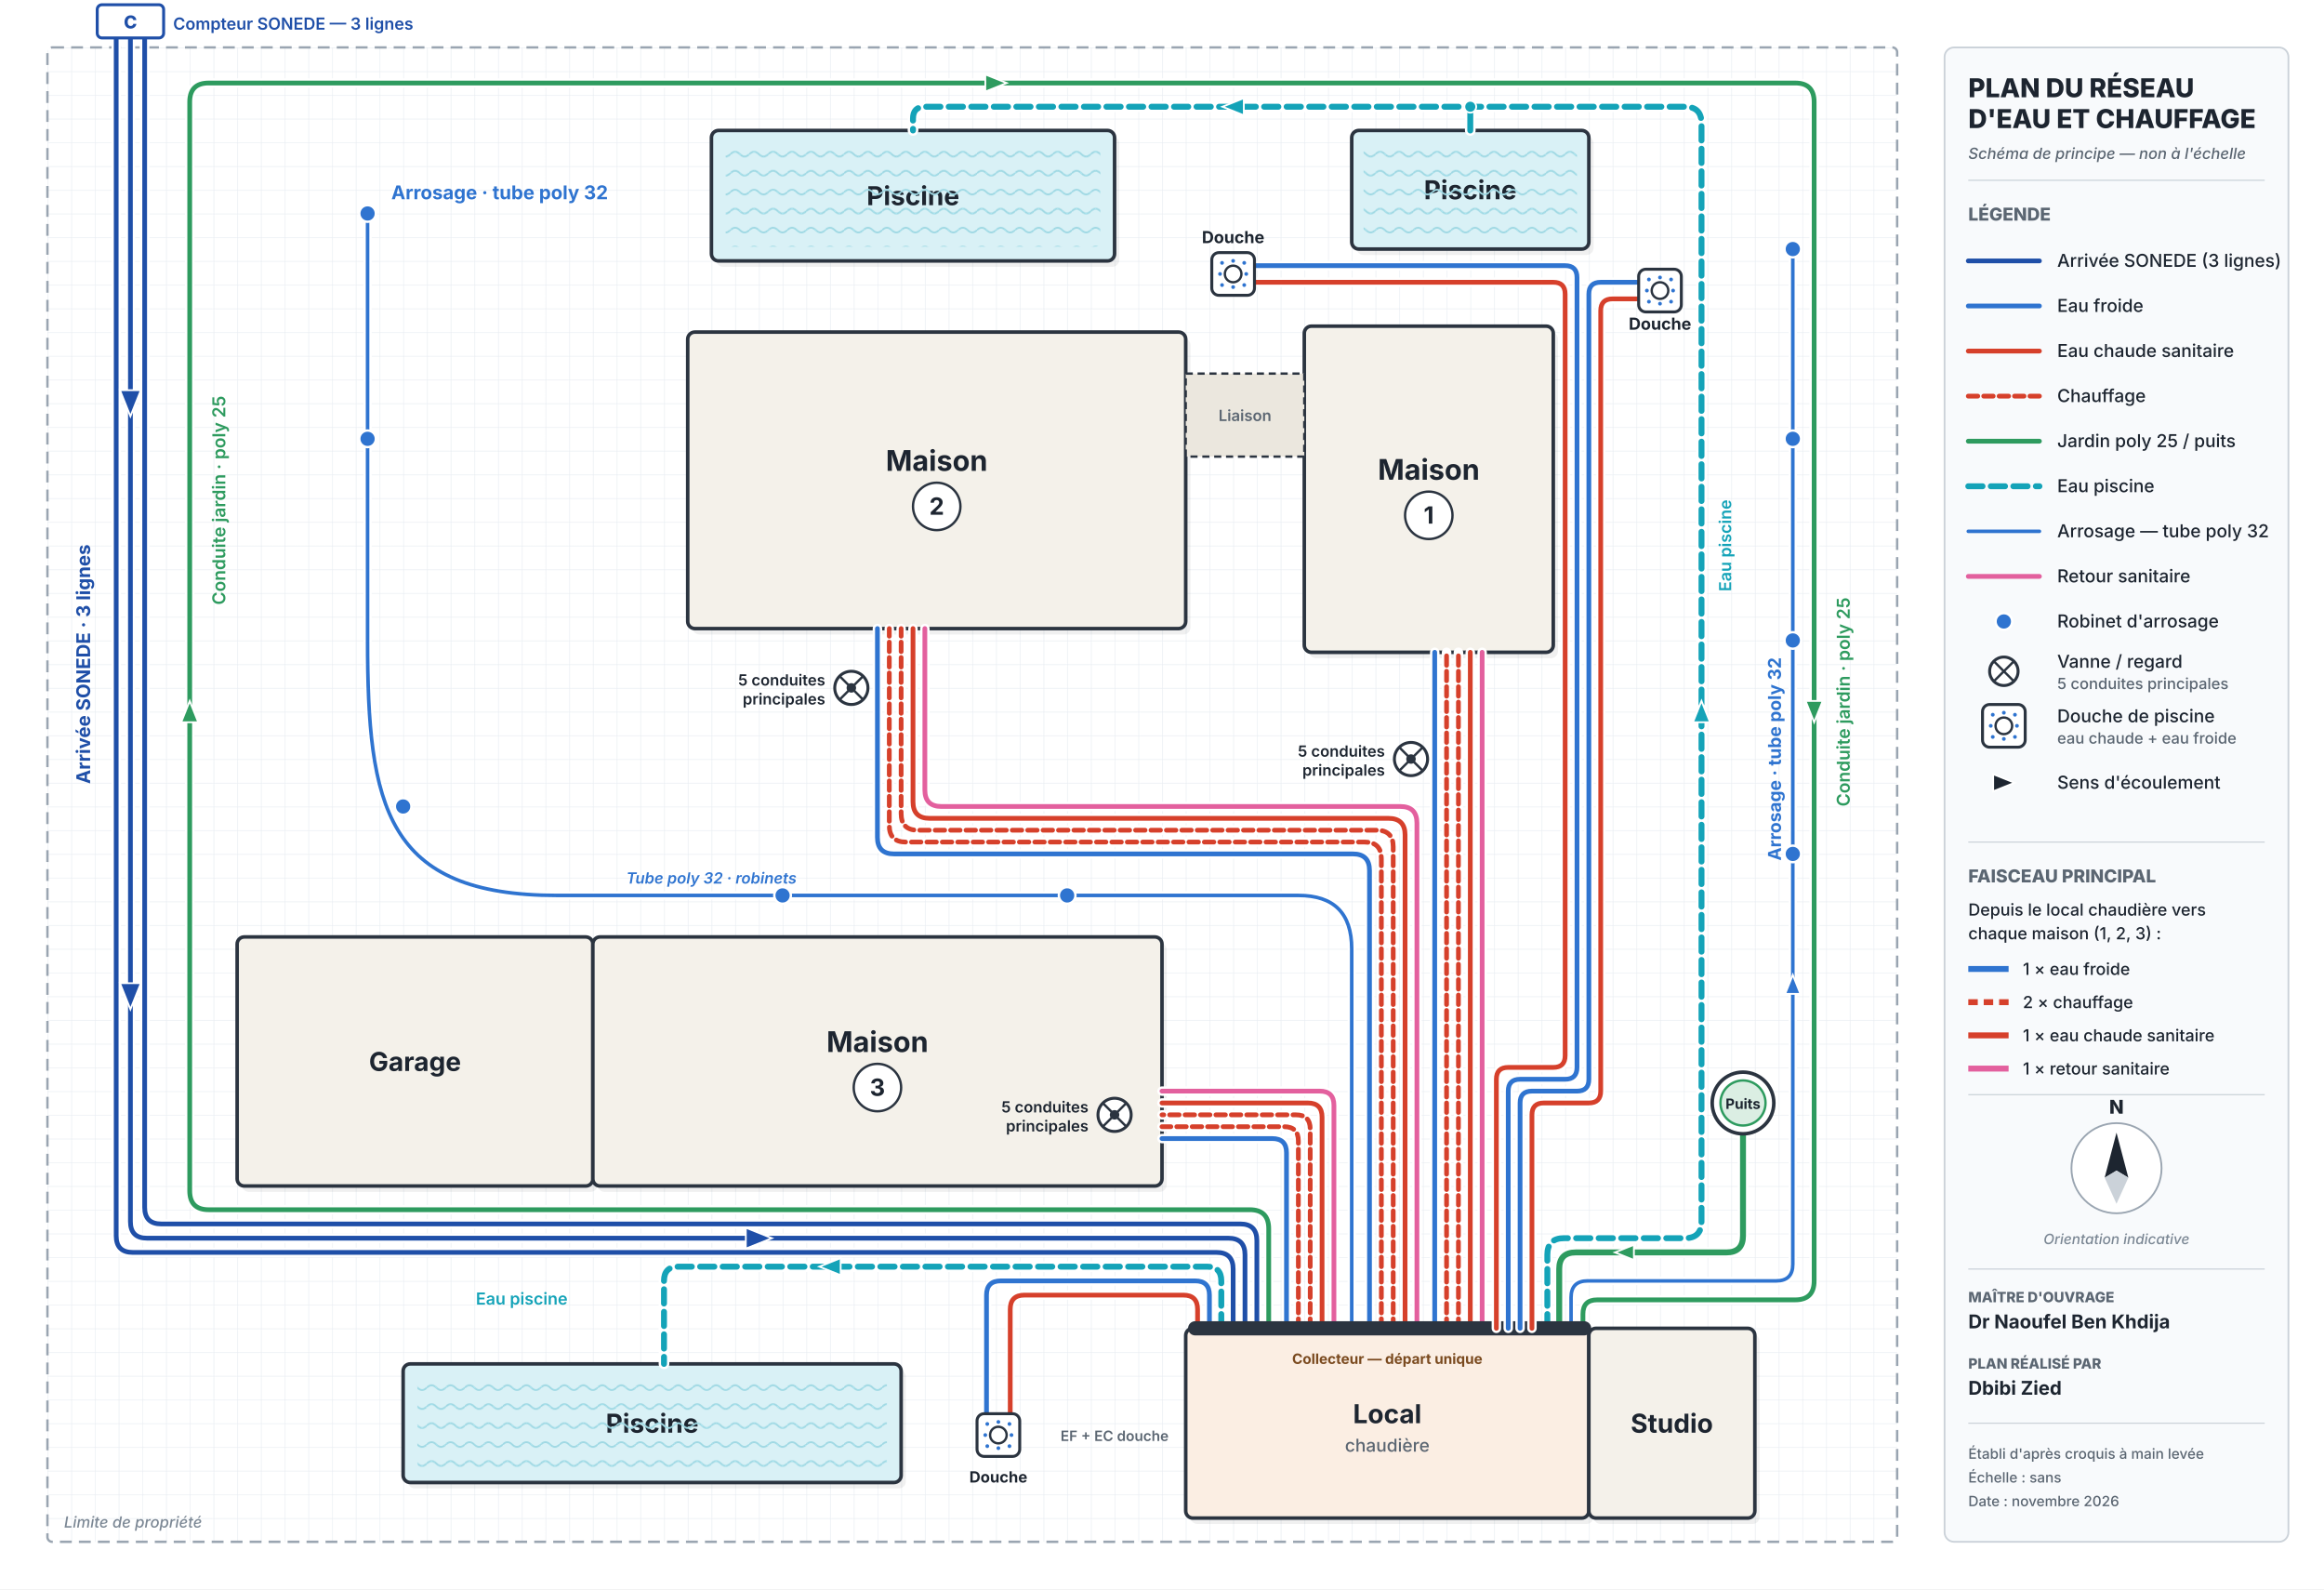
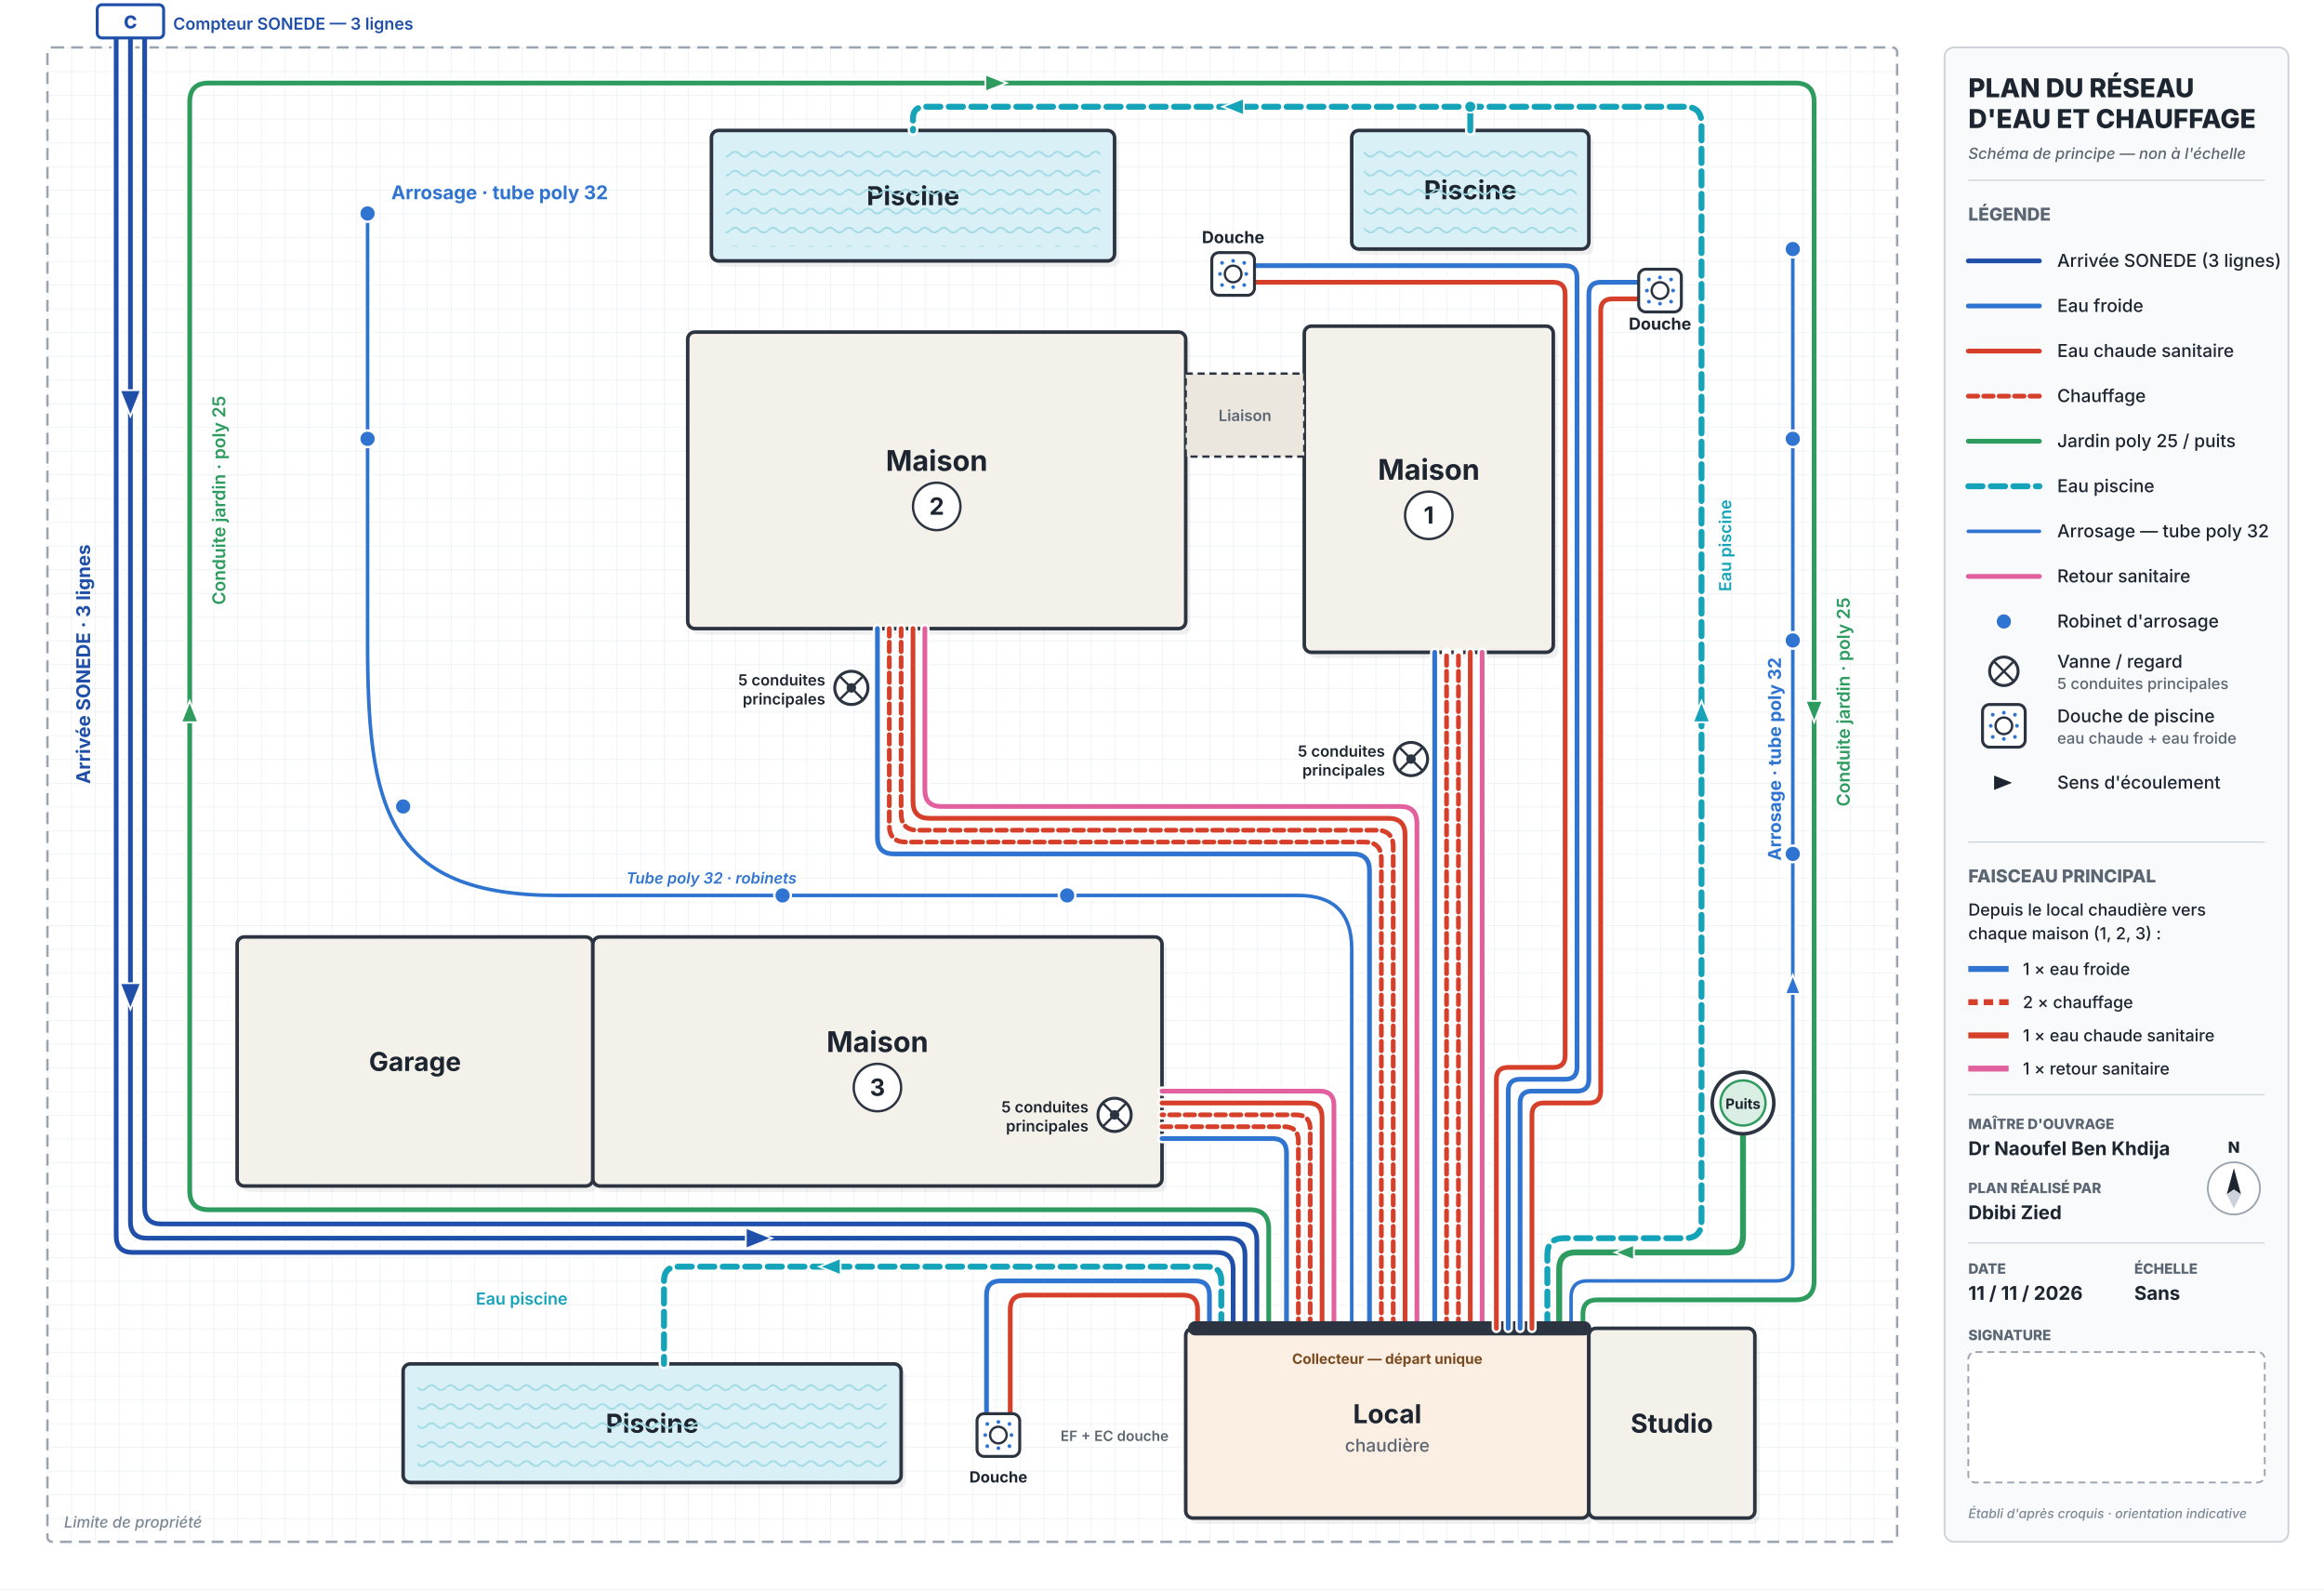
<svg xmlns="http://www.w3.org/2000/svg" viewBox="0 0 1960 1340" width="1960" height="1340" font-family="Inter, Segoe UI, Helvetica, Arial, sans-serif">
  <rect width="1960" height="1340" fill="#ffffff" />
  <defs>
    <pattern id="grid" width="20" height="20" patternUnits="userSpaceOnUse">
      <path d="M20 0H0V20" fill="none" stroke="#e9edf2" stroke-width="1" />
    </pattern>
    <pattern id="water" width="16" height="16" patternUnits="userSpaceOnUse">
      <path d="M0 10 Q4 6 8 10 T16 10" fill="none" stroke="#9fd8e3" stroke-width="1.5" />
    </pattern>
  </defs>
  <g transform="translate(40,40)">
    <rect x="0" y="0" width="1560" height="1260" fill="url(#grid)" stroke="#9aa5b1" stroke-width="2" stroke-dasharray="10 6" rx="4" />
    <text x="14" y="1248" font-size="13" font-weight="500" fill="#7b8794" text-anchor="start" font-style="italic">Limite de propriété</text>
    <rect x="564" y="75" width="340" height="110" rx="6" fill="#000" opacity=".06" />
    <rect x="560" y="70" width="340" height="110" rx="6" fill="#d9f1f6" stroke="#2b3440" stroke-width="3" />
    <text x="730.0" y="133.0" font-size="22" font-weight="700" fill="#1d2530" text-anchor="middle">Piscine</text>
    <rect x="572" y="82" width="316" height="86" rx="4" fill="url(#water)" />
    <rect x="544" y="245" width="420" height="250" rx="6" fill="#000" opacity=".06" />
    <rect x="540" y="240" width="420" height="250" rx="6" fill="#f4f1ea" stroke="#2b3440" stroke-width="3" />
    <circle cx="750.0" cy="387.0" r="20" fill="#fff" stroke="#2b3440" stroke-width="2" />
    <text x="750.0" y="394.0" font-size="20" font-weight="700" fill="#1d2530" text-anchor="middle">2</text>
    <text x="750.0" y="357.0" font-size="24" font-weight="700" fill="#1d2530" text-anchor="middle">Maison</text>
    <rect x="1064" y="240" width="210" height="275" rx="6" fill="#000" opacity=".06" />
    <rect x="1060" y="235" width="210" height="275" rx="6" fill="#f4f1ea" stroke="#2b3440" stroke-width="3" />
    <circle cx="1165.0" cy="394.5" r="20" fill="#fff" stroke="#2b3440" stroke-width="2" />
    <text x="1165.0" y="401.5" font-size="20" font-weight="700" fill="#1d2530" text-anchor="middle">1</text>
    <text x="1165.0" y="364.5" font-size="24" font-weight="700" fill="#1d2530" text-anchor="middle">Maison</text>
    <rect x="960" y="275" width="100" height="70" fill="#ebe7de" stroke="#2b3440" stroke-width="2" stroke-dasharray="6 4" />
    <text x="1010" y="315" font-size="13" font-weight="600" fill="#5b6672" text-anchor="middle">Liaison</text>
    <rect x="164" y="755" width="300" height="210" rx="6" fill="#000" opacity=".06" />
    <rect x="160" y="750" width="300" height="210" rx="6" fill="#f4f1ea" stroke="#2b3440" stroke-width="3" />
    <text x="310.0" y="863.0" font-size="22" font-weight="700" fill="#1d2530" text-anchor="middle">Garage</text>
    <rect x="464" y="755" width="480" height="210" rx="6" fill="#000" opacity=".06" />
    <rect x="460" y="750" width="480" height="210" rx="6" fill="#f4f1ea" stroke="#2b3440" stroke-width="3" />
    <circle cx="700.0" cy="877.0" r="20" fill="#fff" stroke="#2b3440" stroke-width="2" />
    <text x="700.0" y="884.0" font-size="20" font-weight="700" fill="#1d2530" text-anchor="middle">3</text>
    <text x="700.0" y="847.0" font-size="24" font-weight="700" fill="#1d2530" text-anchor="middle">Maison</text>
    <rect x="304" y="1115" width="420" height="100" rx="6" fill="#000" opacity=".06" />
    <rect x="300" y="1110" width="420" height="100" rx="6" fill="#d9f1f6" stroke="#2b3440" stroke-width="3" />
    <text x="510.0" y="1168.0" font-size="22" font-weight="700" fill="#1d2530" text-anchor="middle">Piscine</text>
    <rect x="312" y="1122" width="396" height="76" rx="4" fill="url(#water)" />
    <rect x="964" y="1085" width="340" height="160" rx="6" fill="#000" opacity=".06" />
    <rect x="960" y="1080" width="340" height="160" rx="6" fill="#fbeee3" stroke="#2b3440" stroke-width="3" />
    <text x="1130.0" y="1160.0" font-size="22" font-weight="700" fill="#1d2530" text-anchor="middle">Local</text>
    <text x="1130.0" y="1184.0" font-size="15" font-weight="500" fill="#5b6672" text-anchor="middle">chaudière</text>
    <rect x="1304" y="1085" width="140" height="160" rx="6" fill="#000" opacity=".06" />
    <rect x="1300" y="1080" width="140" height="160" rx="6" fill="#f4f1ea" stroke="#2b3440" stroke-width="3" />
    <text x="1370.0" y="1168.0" font-size="22" font-weight="700" fill="#1d2530" text-anchor="middle">Studio</text>
    <path d="M970,1080 L970.0,1064.0 Q970,1052 958.0,1052.0 L824.0,1052.0 Q812,1052 812.0,1064.0 L812,1152" fill="none" stroke="#fff" stroke-width="8" stroke-linejoin="round" stroke-linecap="round" />
    <path d="M970,1080 L970.0,1064.0 Q970,1052 958.0,1052.0 L824.0,1052.0 Q812,1052 812.0,1064.0 L812,1152" fill="none" stroke="#d6402b" stroke-width="4" stroke-linejoin="round" stroke-linecap="round" />
    <path d="M980,1080 L980.0,1052.0 Q980,1040 968.0,1040.0 L804.0,1040.0 Q792,1040 792.0,1052.0 L792,1152" fill="none" stroke="#fff" stroke-width="8" stroke-linejoin="round" stroke-linecap="round" />
    <path d="M980,1080 L980.0,1052.0 Q980,1040 968.0,1040.0 L804.0,1040.0 Q792,1040 792.0,1052.0 L792,1152" fill="none" stroke="#2f74d0" stroke-width="4" stroke-linejoin="round" stroke-linecap="round" />
    <rect x="784" y="1152" width="36" height="36" rx="6" fill="#fff" stroke="#2b3440" stroke-width="2.5" />
    <circle cx="802" cy="1170" r="7" fill="none" stroke="#2b3440" stroke-width="2" />
    <circle cx="792.65" cy="1160.65" r="1.6" fill="#2f74d0" />
    <circle cx="802.0" cy="1158.95" r="1.6" fill="#2f74d0" />
    <circle cx="811.35" cy="1160.65" r="1.6" fill="#2f74d0" />
    <circle cx="790.95" cy="1170.0" r="1.6" fill="#2f74d0" />
    <circle cx="813.05" cy="1170.0" r="1.6" fill="#2f74d0" />
    <circle cx="792.65" cy="1179.35" r="1.6" fill="#2f74d0" />
    <circle cx="802.0" cy="1181.05" r="1.6" fill="#2f74d0" />
    <circle cx="811.35" cy="1179.35" r="1.6" fill="#2f74d0" />
    <text x="802" y="1210" font-size="13" font-weight="700" fill="#1d2530" text-anchor="middle">Douche</text>
    <text x="900" y="1175" font-size="12" font-weight="600" fill="#5b6672" text-anchor="middle">EF + EC douche</text>
    <path d="M990,1080 L990.0,1040.0 Q990,1028 978.0,1028.0 L532.0,1028.0 Q520,1028 520.0,1040.0 L520,1110" fill="none" stroke="#fff" stroke-width="9" stroke-linejoin="round" stroke-linecap="round" />
    <path d="M990,1080 L990.0,1040.0 Q990,1028 978.0,1028.0 L532.0,1028.0 Q520,1028 520.0,1040.0 L520,1110" fill="none" stroke="#14a3b8" stroke-width="5" stroke-linejoin="round" stroke-linecap="round" stroke-dasharray="12 7" />
    <polygon points="651.0,1028.0 669.0,1020.8 669.0,1035.2" fill="#14a3b8" stroke="#fff" stroke-width="1.5" />
    <text x="400" y="1060" font-size="14" font-weight="600" fill="#14a3b8" text-anchor="middle">Eau piscine</text>
    <path d="M58,-8 L58.0,1002.0 Q58,1016 72.0,1016.0 L986.0,1016.0 Q1000,1016 1000.0,1030.0 L1000,1080" fill="none" stroke="#fff" stroke-width="8" stroke-linejoin="round" stroke-linecap="round" />
    <path d="M58,-8 L58.0,1002.0 Q58,1016 72.0,1016.0 L986.0,1016.0 Q1000,1016 1000.0,1030.0 L1000,1080" fill="none" stroke="#1f4fa8" stroke-width="4" stroke-linejoin="round" stroke-linecap="round" />
    <path d="M70,-8 L70.0,990.0 Q70,1004 84.0,1004.0 L996.0,1004.0 Q1010,1004 1010.0,1018.0 L1010,1080" fill="none" stroke="#fff" stroke-width="8" stroke-linejoin="round" stroke-linecap="round" />
    <path d="M70,-8 L70.0,990.0 Q70,1004 84.0,1004.0 L996.0,1004.0 Q1010,1004 1010.0,1018.0 L1010,1080" fill="none" stroke="#1f4fa8" stroke-width="4" stroke-linejoin="round" stroke-linecap="round" />
    <path d="M82,-8 L82.0,978.0 Q82,992 96.0,992.0 L1006.0,992.0 Q1020,992 1020.0,1006.0 L1020,1080" fill="none" stroke="#fff" stroke-width="8" stroke-linejoin="round" stroke-linecap="round" />
    <path d="M82,-8 L82.0,978.0 Q82,992 96.0,992.0 L1006.0,992.0 Q1020,992 1020.0,1006.0 L1020,1080" fill="none" stroke="#1f4fa8" stroke-width="4" stroke-linejoin="round" stroke-linecap="round" />
    <polygon points="70.0,311.0 61.2,289.0 78.8,289.0" fill="#1f4fa8" stroke="#fff" stroke-width="1.5" />
    <polygon points="70.0,811.0 61.2,789.0 78.8,789.0" fill="#1f4fa8" stroke="#fff" stroke-width="1.5" />
    <polygon points="611.0,1004.0 589.0,995.2 589.0,1012.8" fill="#1f4fa8" stroke="#fff" stroke-width="1.5" />
    <text x="36" y="520" font-size="16" font-weight="700" fill="#1f4fa8" text-anchor="middle" transform="rotate(-90 36 520)">Arrivée SONEDE · 3 lignes</text>
    <rect x="42" y="-36" width="56" height="28" rx="4" fill="#fff" stroke="#1f4fa8" stroke-width="2.5" />
    <text x="70" y="-16" font-size="15" font-weight="800" fill="#1f4fa8" text-anchor="middle">C</text>
    <text x="106" y="-15" font-size="14" font-weight="600" fill="#1f4fa8" text-anchor="start">Compteur SONEDE — 3 lignes</text>
    <path d="M1030,1080 L1030.0,996.0 Q1030,980 1014.0,980.0 L136.0,980.0 Q120,980 120.0,964.0 L120.0,46.0 Q120,30 136.0,30.0 L1474.0,30.0 Q1490,30 1490.0,46.0 L1490.0,1040.0 Q1490,1056 1474.0,1056.0 L1307.0,1056.0 Q1295,1056 1295.0,1068.0 L1295,1080" fill="none" stroke="#fff" stroke-width="8" stroke-linejoin="round" stroke-linecap="round" />
    <path d="M1030,1080 L1030.0,996.0 Q1030,980 1014.0,980.0 L136.0,980.0 Q120,980 120.0,964.0 L120.0,46.0 Q120,30 136.0,30.0 L1474.0,30.0 Q1490,30 1490.0,46.0 L1490.0,1040.0 Q1490,1056 1474.0,1056.0 L1307.0,1056.0 Q1295,1056 1295.0,1068.0 L1295,1080" fill="none" stroke="#2e9b5f" stroke-width="4" stroke-linejoin="round" stroke-linecap="round" />
    <polygon points="120.0,551.0 112.8,569.0 127.2,569.0" fill="#2e9b5f" stroke="#fff" stroke-width="1.5" />
    <polygon points="809.0,30.0 791.0,22.8 791.0,37.2" fill="#2e9b5f" stroke="#fff" stroke-width="1.5" />
    <polygon points="1490.0,569.0 1482.8,551.0 1497.2,551.0" fill="#2e9b5f" stroke="#fff" stroke-width="1.5" />
    <text x="150" y="470" font-size="15" font-weight="600" fill="#2e9b5f" text-anchor="start" transform="rotate(-90 150 470)">Conduite jardin · poly 25</text>
    <text x="1520" y="640" font-size="15" font-weight="600" fill="#2e9b5f" text-anchor="start" transform="rotate(-90 1520 640)">Conduite jardin · poly 25</text>
    <path d="M1045,1080 L1045.0,932.0 Q1045,920 1033.0,920.0 L940,920" fill="none" stroke="#fff" stroke-width="8" stroke-linejoin="round" stroke-linecap="round" />
    <path d="M1045,1080 L1045.0,932.0 Q1045,920 1033.0,920.0 L940,920" fill="none" stroke="#2f74d0" stroke-width="4" stroke-linejoin="round" stroke-linecap="round" />
    <path d="M1055,1080 L1055.0,922.0 Q1055,910 1043.0,910.0 L940,910" fill="none" stroke="#fff" stroke-width="8" stroke-linejoin="round" stroke-linecap="round" />
    <path d="M1055,1080 L1055.0,922.0 Q1055,910 1043.0,910.0 L940,910" fill="none" stroke="#d6402b" stroke-width="4" stroke-linejoin="round" stroke-linecap="round" stroke-dasharray="8 5" />
    <path d="M1065,1080 L1065.0,912.0 Q1065,900 1053.0,900.0 L940,900" fill="none" stroke="#fff" stroke-width="8" stroke-linejoin="round" stroke-linecap="round" />
    <path d="M1065,1080 L1065.0,912.0 Q1065,900 1053.0,900.0 L940,900" fill="none" stroke="#d6402b" stroke-width="4" stroke-linejoin="round" stroke-linecap="round" stroke-dasharray="8 5" />
    <path d="M1075,1080 L1075.0,902.0 Q1075,890 1063.0,890.0 L940,890" fill="none" stroke="#fff" stroke-width="8" stroke-linejoin="round" stroke-linecap="round" />
    <path d="M1075,1080 L1075.0,902.0 Q1075,890 1063.0,890.0 L940,890" fill="none" stroke="#d6402b" stroke-width="4" stroke-linejoin="round" stroke-linecap="round" />
    <path d="M1085,1080 L1085.0,892.0 Q1085,880 1073.0,880.0 L940,880" fill="none" stroke="#fff" stroke-width="8" stroke-linejoin="round" stroke-linecap="round" />
    <path d="M1085,1080 L1085.0,892.0 Q1085,880 1073.0,880.0 L940,880" fill="none" stroke="#e3609e" stroke-width="4" stroke-linejoin="round" stroke-linecap="round" />
    <path d="M1100,1080 L1100,760 Q1100,715 1055,715 L430,715 C285,715 270,640 270,500 L270,140" fill="none" stroke="#fff" stroke-width="7" stroke-linejoin="round" stroke-linecap="round" />
    <path d="M1100,1080 L1100,760 Q1100,715 1055,715 L430,715 C285,715 270,640 270,500 L270,140" fill="none" stroke="#2f74d0" stroke-width="3" stroke-linejoin="round" stroke-linecap="round" />
    <circle cx="270" cy="140" r="7" fill="#2f74d0" stroke="#fff" stroke-width="2" />
    <circle cx="270" cy="330" r="7" fill="#2f74d0" stroke="#fff" stroke-width="2" />
    <circle cx="300" cy="640" r="7" fill="#2f74d0" stroke="#fff" stroke-width="2" />
    <circle cx="620" cy="715" r="7" fill="#2f74d0" stroke="#fff" stroke-width="2" />
    <circle cx="860" cy="715" r="7" fill="#2f74d0" stroke="#fff" stroke-width="2" />
    <text x="290" y="128" font-size="16" font-weight="700" fill="#2f74d0" text-anchor="start">Arrosage · tube poly 32</text>
    <text x="560" y="705" font-size="13" font-weight="600" fill="#2f74d0" text-anchor="middle" font-style="italic">Tube poly 32 · robinets</text>
    <path d="M1115,1080 L1115.0,694.0 Q1115,680 1101.0,680.0 L714.0,680.0 Q700,680 700.0,666.0 L700,490" fill="none" stroke="#fff" stroke-width="8" stroke-linejoin="round" stroke-linecap="round" />
    <path d="M1115,1080 L1115.0,694.0 Q1115,680 1101.0,680.0 L714.0,680.0 Q700,680 700.0,666.0 L700,490" fill="none" stroke="#2f74d0" stroke-width="4" stroke-linejoin="round" stroke-linecap="round" />
    <path d="M1125,1080 L1125.0,684.0 Q1125,670 1111.0,670.0 L724.0,670.0 Q710,670 710.0,656.0 L710,490" fill="none" stroke="#fff" stroke-width="8" stroke-linejoin="round" stroke-linecap="round" />
    <path d="M1125,1080 L1125.0,684.0 Q1125,670 1111.0,670.0 L724.0,670.0 Q710,670 710.0,656.0 L710,490" fill="none" stroke="#d6402b" stroke-width="4" stroke-linejoin="round" stroke-linecap="round" stroke-dasharray="8 5" />
    <path d="M1135,1080 L1135.0,674.0 Q1135,660 1121.0,660.0 L734.0,660.0 Q720,660 720.0,646.0 L720,490" fill="none" stroke="#fff" stroke-width="8" stroke-linejoin="round" stroke-linecap="round" />
    <path d="M1135,1080 L1135.0,674.0 Q1135,660 1121.0,660.0 L734.0,660.0 Q720,660 720.0,646.0 L720,490" fill="none" stroke="#d6402b" stroke-width="4" stroke-linejoin="round" stroke-linecap="round" stroke-dasharray="8 5" />
    <path d="M1145,1080 L1145.0,664.0 Q1145,650 1131.0,650.0 L744.0,650.0 Q730,650 730.0,636.0 L730,490" fill="none" stroke="#fff" stroke-width="8" stroke-linejoin="round" stroke-linecap="round" />
    <path d="M1145,1080 L1145.0,664.0 Q1145,650 1131.0,650.0 L744.0,650.0 Q730,650 730.0,636.0 L730,490" fill="none" stroke="#d6402b" stroke-width="4" stroke-linejoin="round" stroke-linecap="round" />
    <path d="M1155,1080 L1155.0,654.0 Q1155,640 1141.0,640.0 L754.0,640.0 Q740,640 740.0,626.0 L740,490" fill="none" stroke="#fff" stroke-width="8" stroke-linejoin="round" stroke-linecap="round" />
    <path d="M1155,1080 L1155.0,654.0 Q1155,640 1141.0,640.0 L754.0,640.0 Q740,640 740.0,626.0 L740,490" fill="none" stroke="#e3609e" stroke-width="4" stroke-linejoin="round" stroke-linecap="round" />
    <path d="M1170,1080 L1170,510" fill="none" stroke="#fff" stroke-width="8" stroke-linejoin="round" stroke-linecap="round" />
    <path d="M1170,1080 L1170,510" fill="none" stroke="#2f74d0" stroke-width="4" stroke-linejoin="round" stroke-linecap="round" />
    <path d="M1180,1080 L1180,510" fill="none" stroke="#fff" stroke-width="8" stroke-linejoin="round" stroke-linecap="round" />
    <path d="M1180,1080 L1180,510" fill="none" stroke="#d6402b" stroke-width="4" stroke-linejoin="round" stroke-linecap="round" stroke-dasharray="8 5" />
    <path d="M1190,1080 L1190,510" fill="none" stroke="#fff" stroke-width="8" stroke-linejoin="round" stroke-linecap="round" />
    <path d="M1190,1080 L1190,510" fill="none" stroke="#d6402b" stroke-width="4" stroke-linejoin="round" stroke-linecap="round" stroke-dasharray="8 5" />
    <path d="M1200,1080 L1200,510" fill="none" stroke="#fff" stroke-width="8" stroke-linejoin="round" stroke-linecap="round" />
    <path d="M1200,1080 L1200,510" fill="none" stroke="#d6402b" stroke-width="4" stroke-linejoin="round" stroke-linecap="round" />
    <path d="M1210,1080 L1210,510" fill="none" stroke="#fff" stroke-width="8" stroke-linejoin="round" stroke-linecap="round" />
    <path d="M1210,1080 L1210,510" fill="none" stroke="#e3609e" stroke-width="4" stroke-linejoin="round" stroke-linecap="round" />
    <path d="M1265,1080 L1265.0,1018.0 Q1265,1004 1279.0,1004.0 L1381.0,1004.0 Q1395,1004 1395.0,990.0 L1395.0,64.0 Q1395,50 1381.0,50.0 L740.0,50.0 Q730,50 730.0,60.0 L730,70" fill="none" stroke="#fff" stroke-width="9" stroke-linejoin="round" stroke-linecap="round" />
    <path d="M1265,1080 L1265.0,1018.0 Q1265,1004 1279.0,1004.0 L1381.0,1004.0 Q1395,1004 1395.0,990.0 L1395.0,64.0 Q1395,50 1381.0,50.0 L740.0,50.0 Q730,50 730.0,60.0 L730,70" fill="none" stroke="#14a3b8" stroke-width="5" stroke-linejoin="round" stroke-linecap="round" stroke-dasharray="12 7" />
    <polygon points="1395.0,551.0 1387.8,569.0 1402.2,569.0" fill="#14a3b8" stroke="#fff" stroke-width="1.5" />
    <polygon points="991.0,50.0 1009.0,42.8 1009.0,57.2" fill="#14a3b8" stroke="#fff" stroke-width="1.5" />
    <text x="1420" y="420" font-size="14" font-weight="600" fill="#14a3b8" text-anchor="middle" transform="rotate(-90 1420 420)">Eau piscine</text>
    <path d="M1430,916 L1430.0,1002.0 Q1430,1016 1416.0,1016.0 L1289.0,1016.0 Q1275,1016 1275.0,1030.0 L1275,1080" fill="none" stroke="#fff" stroke-width="9" stroke-linejoin="round" stroke-linecap="round" />
    <path d="M1430,916 L1430.0,1002.0 Q1430,1016 1416.0,1016.0 L1289.0,1016.0 Q1275,1016 1275.0,1030.0 L1275,1080" fill="none" stroke="#2e9b5f" stroke-width="5" stroke-linejoin="round" stroke-linecap="round" />
    <polygon points="1322.0,1016.0 1338.0,1009.6 1338.0,1022.4" fill="#2e9b5f" stroke="#fff" stroke-width="1.5" />
    <circle cx="1430" cy="890" r="26" fill="#fff" stroke="#2b3440" stroke-width="3" />
    <circle cx="1430" cy="890" r="19" fill="#dbeee3" stroke="#2e9b5f" stroke-width="2" />
    <text x="1430" y="895" font-size="12" font-weight="700" fill="#1d2530" text-anchor="middle">Puits</text>
    <path d="M1285,1080 L1285.0,1054.0 Q1285,1040 1299.0,1040.0 L1458.0,1040.0 Q1472,1040 1472.0,1026.0 L1472,170" fill="none" stroke="#fff" stroke-width="7" stroke-linejoin="round" stroke-linecap="round" />
    <path d="M1285,1080 L1285.0,1054.0 Q1285,1040 1299.0,1040.0 L1458.0,1040.0 Q1472,1040 1472.0,1026.0 L1472,170" fill="none" stroke="#2f74d0" stroke-width="3" stroke-linejoin="round" stroke-linecap="round" />
    <circle cx="1472" cy="170" r="7" fill="#2f74d0" stroke="#fff" stroke-width="2" />
    <circle cx="1472" cy="330" r="7" fill="#2f74d0" stroke="#fff" stroke-width="2" />
    <circle cx="1472" cy="500" r="7" fill="#2f74d0" stroke="#fff" stroke-width="2" />
    <circle cx="1472" cy="680" r="7" fill="#2f74d0" stroke="#fff" stroke-width="2" />
    <polygon points="1472.0,782.0 1465.6,798.0 1478.4,798.0" fill="#2f74d0" stroke="#fff" stroke-width="1.5" />
    <text x="1462" y="600" font-size="15" font-weight="700" fill="#2f74d0" text-anchor="middle" transform="rotate(-90 1462 600)">Arrosage · tube poly 32</text>
    <rect x="962" y="1074" width="340" height="12" rx="6" fill="#2b3440" />
    <text x="1130" y="1110" font-size="12" font-weight="700" fill="#7a4a1f" text-anchor="middle">Collecteur — départ unique</text>
    <path d="M1222,1080 L1222.0,870.0 Q1222,860 1232.0,860.0 L1270.0,860.0 Q1280,860 1280.0,850.0 L1280.0,208.0 Q1280,198 1270.0,198.0 L1018,198" fill="none" stroke="#fff" stroke-width="8" stroke-linejoin="round" stroke-linecap="round" />
    <path d="M1222,1080 L1222.0,870.0 Q1222,860 1232.0,860.0 L1270.0,860.0 Q1280,860 1280.0,850.0 L1280.0,208.0 Q1280,198 1270.0,198.0 L1018,198" fill="none" stroke="#d6402b" stroke-width="4" stroke-linejoin="round" stroke-linecap="round" />
    <path d="M1232,1080 L1232.0,880.0 Q1232,870 1242.0,870.0 L1280.0,870.0 Q1290,870 1290.0,860.0 L1290.0,194.0 Q1290,184 1280.0,184.0 L1018,184" fill="none" stroke="#fff" stroke-width="8" stroke-linejoin="round" stroke-linecap="round" />
    <path d="M1232,1080 L1232.0,880.0 Q1232,870 1242.0,870.0 L1280.0,870.0 Q1290,870 1290.0,860.0 L1290.0,194.0 Q1290,184 1280.0,184.0 L1018,184" fill="none" stroke="#2f74d0" stroke-width="4" stroke-linejoin="round" stroke-linecap="round" />
    <path d="M1242,1080 L1242.0,890.0 Q1242,880 1252.0,880.0 L1290.0,880.0 Q1300,880 1300.0,870.0 L1300.0,208.0 Q1300,198 1310.0,198.0 L1342,198" fill="none" stroke="#fff" stroke-width="8" stroke-linejoin="round" stroke-linecap="round" />
    <path d="M1242,1080 L1242.0,890.0 Q1242,880 1252.0,880.0 L1290.0,880.0 Q1300,880 1300.0,870.0 L1300.0,208.0 Q1300,198 1310.0,198.0 L1342,198" fill="none" stroke="#2f74d0" stroke-width="4" stroke-linejoin="round" stroke-linecap="round" />
    <path d="M1252,1080 L1252.0,900.0 Q1252,890 1262.0,890.0 L1300.0,890.0 Q1310,890 1310.0,880.0 L1310.0,222.0 Q1310,212 1320.0,212.0 L1342,212" fill="none" stroke="#fff" stroke-width="8" stroke-linejoin="round" stroke-linecap="round" />
    <path d="M1252,1080 L1252.0,900.0 Q1252,890 1262.0,890.0 L1300.0,890.0 Q1310,890 1310.0,880.0 L1310.0,222.0 Q1310,212 1320.0,212.0 L1342,212" fill="none" stroke="#d6402b" stroke-width="4" stroke-linejoin="round" stroke-linecap="round" />
    <rect x="982" y="173" width="36" height="36" rx="6" fill="#fff" stroke="#2b3440" stroke-width="2.5" />
    <circle cx="1000" cy="191" r="7" fill="none" stroke="#2b3440" stroke-width="2" />
    <circle cx="990.65" cy="181.65" r="1.6" fill="#2f74d0" />
    <circle cx="1000.0" cy="179.95" r="1.6" fill="#2f74d0" />
    <circle cx="1009.35" cy="181.65" r="1.6" fill="#2f74d0" />
    <circle cx="988.95" cy="191.0" r="1.6" fill="#2f74d0" />
    <circle cx="1011.05" cy="191.0" r="1.6" fill="#2f74d0" />
    <circle cx="990.65" cy="200.35" r="1.6" fill="#2f74d0" />
    <circle cx="1000.0" cy="202.05" r="1.6" fill="#2f74d0" />
    <circle cx="1009.35" cy="200.35" r="1.6" fill="#2f74d0" />
    <text x="1000" y="165" font-size="14" font-weight="700" fill="#1d2530" text-anchor="middle">Douche</text>
    <rect x="1104" y="75" width="200" height="100" rx="6" fill="#000" opacity=".06" />
    <rect x="1100" y="70" width="200" height="100" rx="6" fill="#d9f1f6" stroke="#2b3440" stroke-width="3" />
    <text x="1200.0" y="128.0" font-size="22" font-weight="700" fill="#1d2530" text-anchor="middle">Piscine</text>
    <rect x="1110" y="80" width="180" height="80" rx="4" fill="url(#water)" />
    <path d="M1200,50 L1200,70" fill="none" stroke="#fff" stroke-width="9" stroke-linejoin="round" stroke-linecap="round" />
    <path d="M1200,50 L1200,70" fill="none" stroke="#14a3b8" stroke-width="5" stroke-linejoin="round" stroke-linecap="round" />
    <circle cx="1200" cy="50" r="5" fill="#14a3b8" stroke="#fff" stroke-width="1.5" />
    <rect x="1342" y="187" width="36" height="36" rx="6" fill="#fff" stroke="#2b3440" stroke-width="2.5" />
    <circle cx="1360" cy="205" r="7" fill="none" stroke="#2b3440" stroke-width="2" />
    <circle cx="1350.65" cy="195.65" r="1.6" fill="#2f74d0" />
    <circle cx="1360.0" cy="193.95" r="1.6" fill="#2f74d0" />
    <circle cx="1369.35" cy="195.65" r="1.6" fill="#2f74d0" />
    <circle cx="1348.95" cy="205.0" r="1.6" fill="#2f74d0" />
    <circle cx="1371.05" cy="205.0" r="1.6" fill="#2f74d0" />
    <circle cx="1350.65" cy="214.35" r="1.6" fill="#2f74d0" />
    <circle cx="1360.0" cy="216.05" r="1.6" fill="#2f74d0" />
    <circle cx="1369.35" cy="214.35" r="1.6" fill="#2f74d0" />
    <text x="1360" y="238" font-size="14" font-weight="700" fill="#1d2530" text-anchor="middle">Douche</text>
    <g>
      <circle cx="900" cy="900" r="14" fill="#fff" stroke="#2b3440" stroke-width="2.5" />
      <path d="M890,890 L910,910 M910,890 L890,910" stroke="#2b3440" stroke-width="2" />
      <circle cx="900" cy="900" r="4" fill="#2b3440" />
    </g>
    <text x="878" y="898" font-size="13" font-weight="600" fill="#1d2530" text-anchor="end">5 conduites</text>
    <text x="878" y="914" font-size="13" font-weight="600" fill="#1d2530" text-anchor="end">principales</text>
    <g>
      <circle cx="678" cy="540" r="14" fill="#fff" stroke="#2b3440" stroke-width="2.5" />
      <path d="M668,530 L688,550 M688,530 L668,550" stroke="#2b3440" stroke-width="2" />
      <circle cx="678" cy="540" r="4" fill="#2b3440" />
    </g>
    <text x="656" y="538" font-size="13" font-weight="600" fill="#1d2530" text-anchor="end">5 conduites</text>
    <text x="656" y="554" font-size="13" font-weight="600" fill="#1d2530" text-anchor="end">principales</text>
    <g>
      <circle cx="1150" cy="600" r="14" fill="#fff" stroke="#2b3440" stroke-width="2.5" />
      <path d="M1140,590 L1160,610 M1160,590 L1140,610" stroke="#2b3440" stroke-width="2" />
      <circle cx="1150" cy="600" r="4" fill="#2b3440" />
    </g>
    <text x="1128" y="598" font-size="13" font-weight="600" fill="#1d2530" text-anchor="end">5 conduites</text>
    <text x="1128" y="614" font-size="13" font-weight="600" fill="#1d2530" text-anchor="end">principales</text>
  </g>
  <rect x="1640" y="40" width="290" height="1260" rx="8" fill="#f8fafc" stroke="#cbd2d9" stroke-width="1.5" />
  <text x="1660" y="82" font-size="22" font-weight="800" fill="#1d2530" text-anchor="start">PLAN DU RÉSEAU</text>
  <text x="1660" y="108" font-size="22" font-weight="800" fill="#1d2530" text-anchor="start">D'EAU ET CHAUFFAGE</text>
  <text x="1660" y="134" font-size="13" font-weight="500" fill="#5b6672" text-anchor="start" font-style="italic">Schéma de principe — non à l'échelle</text>
  <line x1="1660" y1="152" x2="1910" y2="152" stroke="#cbd2d9" />
  <text x="1660" y="186" font-size="15" font-weight="800" fill="#5b6672" text-anchor="start">LÉGENDE</text>
  <line x1="1660" y1="220" x2="1720" y2="220" stroke="#1f4fa8" stroke-width="4" stroke-linecap="round" />
  <text x="1735" y="225" font-size="15" font-weight="500" fill="#1d2530" text-anchor="start">Arrivée SONEDE (3 lignes)</text>
  <line x1="1660" y1="258" x2="1720" y2="258" stroke="#2f74d0" stroke-width="4" stroke-linecap="round" />
  <text x="1735" y="263" font-size="15" font-weight="500" fill="#1d2530" text-anchor="start">Eau froide</text>
  <line x1="1660" y1="296" x2="1720" y2="296" stroke="#d6402b" stroke-width="4" stroke-linecap="round" />
  <text x="1735" y="301" font-size="15" font-weight="500" fill="#1d2530" text-anchor="start">Eau chaude sanitaire</text>
  <line x1="1660" y1="334" x2="1720" y2="334" stroke="#d6402b" stroke-width="4" stroke-linecap="round" stroke-dasharray="8 5" />
  <text x="1735" y="339" font-size="15" font-weight="500" fill="#1d2530" text-anchor="start">Chauffage</text>
  <line x1="1660" y1="372" x2="1720" y2="372" stroke="#2e9b5f" stroke-width="4" stroke-linecap="round" />
  <text x="1735" y="377" font-size="15" font-weight="500" fill="#1d2530" text-anchor="start">Jardin poly 25 / puits</text>
  <line x1="1660" y1="410" x2="1720" y2="410" stroke="#14a3b8" stroke-width="5" stroke-linecap="round" stroke-dasharray="12 7" />
  <text x="1735" y="415" font-size="15" font-weight="500" fill="#1d2530" text-anchor="start">Eau piscine</text>
  <line x1="1660" y1="448" x2="1720" y2="448" stroke="#2f74d0" stroke-width="3" stroke-linecap="round" />
  <text x="1735" y="453" font-size="15" font-weight="500" fill="#1d2530" text-anchor="start">Arrosage — tube poly 32</text>
  <line x1="1660" y1="486" x2="1720" y2="486" stroke="#e3609e" stroke-width="4" stroke-linecap="round" />
  <text x="1735" y="491" font-size="15" font-weight="500" fill="#1d2530" text-anchor="start">Retour sanitaire</text>
  <circle cx="1690" cy="524" r="7" fill="#2f74d0" stroke="#fff" stroke-width="2" />
  <text x="1735" y="529" font-size="15" font-weight="500" fill="#1d2530" text-anchor="start">Robinet d'arrosage</text>
  <circle cx="1690" cy="566" r="12" fill="#fff" stroke="#2b3440" stroke-width="2.5" />
  <path d="M1682,558 L1698,574 M1698,558 L1682,574" stroke="#2b3440" stroke-width="2" />
  <text x="1735" y="563" font-size="15" font-weight="500" fill="#1d2530" text-anchor="start">Vanne / regard</text>
  <text x="1735" y="581" font-size="13" font-weight="500" fill="#5b6672" text-anchor="start">5 conduites principales</text>
  <g transform="translate(0,0)">
    <rect x="1672" y="594" width="36" height="36" rx="6" fill="#fff" stroke="#2b3440" stroke-width="2.5" />
    <circle cx="1690" cy="612" r="7" fill="none" stroke="#2b3440" stroke-width="2" />
    <circle cx="1680.65" cy="602.65" r="1.6" fill="#2f74d0" />
    <circle cx="1690.0" cy="600.95" r="1.6" fill="#2f74d0" />
    <circle cx="1699.35" cy="602.65" r="1.6" fill="#2f74d0" />
    <circle cx="1678.95" cy="612.0" r="1.6" fill="#2f74d0" />
    <circle cx="1701.05" cy="612.0" r="1.6" fill="#2f74d0" />
    <circle cx="1680.65" cy="621.35" r="1.6" fill="#2f74d0" />
    <circle cx="1690.0" cy="623.05" r="1.6" fill="#2f74d0" />
    <circle cx="1699.35" cy="621.35" r="1.6" fill="#2f74d0" />
  </g>
  <text x="1735" y="609" font-size="15" font-weight="500" fill="#1d2530" text-anchor="start">Douche de piscine</text>
  <text x="1735" y="627" font-size="13" font-weight="500" fill="#5b6672" text-anchor="start">eau chaude + eau froide</text>
  <polygon points="1699.0,660.0 1681.0,652.8 1681.0,667.2" fill="#1d2530" stroke="#fff" stroke-width="1.5" />
  <text x="1735" y="665" font-size="15" font-weight="500" fill="#1d2530" text-anchor="start">Sens d'écoulement</text>
  <line x1="1660" y1="710" x2="1910" y2="710" stroke="#cbd2d9" />
  <text x="1660" y="744" font-size="15" font-weight="800" fill="#5b6672" text-anchor="start">FAISCEAU PRINCIPAL</text>
  <text x="1660" y="772" font-size="14" font-weight="500" fill="#1d2530" text-anchor="start">Depuis le local chaudière vers</text>
  <text x="1660" y="792" font-size="14" font-weight="500" fill="#1d2530" text-anchor="start">chaque maison (1, 2, 3) :</text>
  <line x1="1660" y1="817" x2="1694" y2="817" stroke="#2f74d0" stroke-width="5" />
  <text x="1706" y="822" font-size="14" font-weight="500" fill="#1d2530" text-anchor="start">1 × eau froide</text>
  <line x1="1660" y1="845" x2="1694" y2="845" stroke="#d6402b" stroke-width="5" stroke-dasharray="8 5" />
  <text x="1706" y="850" font-size="14" font-weight="500" fill="#1d2530" text-anchor="start">2 × chauffage</text>
  <line x1="1660" y1="873" x2="1694" y2="873" stroke="#d6402b" stroke-width="5" />
  <text x="1706" y="878" font-size="14" font-weight="500" fill="#1d2530" text-anchor="start">1 × eau chaude sanitaire</text>
  <line x1="1660" y1="901" x2="1694" y2="901" stroke="#e3609e" stroke-width="5" />
  <text x="1706" y="906" font-size="14" font-weight="500" fill="#1d2530" text-anchor="start">1 × retour sanitaire</text>
  <line x1="1660" y1="923" x2="1910" y2="923" stroke="#cbd2d9" />
-   <g transform="translate(1785,985)">
-     <circle r="38" fill="#fff" stroke="#9aa5b1" stroke-width="1.5" />
-     <polygon points="0,-30 10,8 0,2 -10,8" fill="#1d2530" />
-     <polygon points="0,30 10,8 0,2 -10,8" fill="#cbd2d9" />
+   <text x="1660" y="952" font-size="12" font-weight="800" fill="#5b6672" text-anchor="start">MAÎTRE D'OUVRAGE</text>
+   <text x="1660" y="974" font-size="16" font-weight="700" fill="#1d2530" text-anchor="start">Dr Naoufel Ben Khdija</text>
+   <text x="1660" y="1006" font-size="12" font-weight="800" fill="#5b6672" text-anchor="start">PLAN RÉALISÉ PAR</text>
+   <text x="1660" y="1028" font-size="16" font-weight="700" fill="#1d2530" text-anchor="start">Dbibi Zied</text>
+   <g transform="translate(1884,1002)">
+     <circle r="22" fill="#fff" stroke="#9aa5b1" stroke-width="1.5" />
+     <polygon points="0,-17 6,5 0,1 -6,5" fill="#1d2530" />
+     <polygon points="0,17 6,5 0,1 -6,5" fill="#cbd2d9" />
  </g>
-   <text x="1785" y="939" font-size="16" font-weight="800" fill="#1d2530" text-anchor="middle">N</text>
-   <text x="1785" y="1049" font-size="12" font-weight="500" fill="#7b8794" text-anchor="middle" font-style="italic">Orientation indicative</text>
-   <line x1="1660" y1="1070" x2="1910" y2="1070" stroke="#cbd2d9" />
-   <text x="1660" y="1098" font-size="12" font-weight="800" fill="#5b6672" text-anchor="start">MAÎTRE D'OUVRAGE</text>
-   <text x="1660" y="1120" font-size="16" font-weight="700" fill="#1d2530" text-anchor="start">Dr Naoufel Ben Khdija</text>
-   <text x="1660" y="1154" font-size="12" font-weight="800" fill="#5b6672" text-anchor="start">PLAN RÉALISÉ PAR</text>
-   <text x="1660" y="1176" font-size="16" font-weight="700" fill="#1d2530" text-anchor="start">Dbibi Zied</text>
-   <line x1="1660" y1="1200" x2="1910" y2="1200" stroke="#cbd2d9" />
-   <text x="1660" y="1230" font-size="12" font-weight="500" fill="#5b6672" text-anchor="start">Établi d'après croquis à main levée</text>
-   <text x="1660" y="1250" font-size="12" font-weight="500" fill="#5b6672" text-anchor="start">Échelle : sans</text>
-   <text x="1660" y="1270" font-size="12" font-weight="500" fill="#5b6672" text-anchor="start">Date : novembre 2026</text>
+   <text x="1884" y="972" font-size="13" font-weight="800" fill="#1d2530" text-anchor="middle">N</text>
+   <line x1="1660" y1="1048" x2="1910" y2="1048" stroke="#cbd2d9" />
+   <text x="1660" y="1074" font-size="12" font-weight="800" fill="#5b6672" text-anchor="start">DATE</text>
+   <text x="1660" y="1096" font-size="16" font-weight="700" fill="#1d2530" text-anchor="start">11 / 11 / 2026</text>
+   <text x="1800" y="1074" font-size="12" font-weight="800" fill="#5b6672" text-anchor="start">ÉCHELLE</text>
+   <text x="1800" y="1096" font-size="16" font-weight="700" fill="#1d2530" text-anchor="start">Sans</text>
+   <text x="1660" y="1130" font-size="12" font-weight="800" fill="#5b6672" text-anchor="start">SIGNATURE</text>
+   <rect x="1660" y="1140" width="250" height="110" rx="6" fill="#fff" stroke="#9aa5b1" stroke-width="1.5" stroke-dasharray="6 4" />
+   <text x="1660" y="1280" font-size="11" font-weight="500" fill="#7b8794" text-anchor="start" font-style="italic">Établi d'après croquis · orientation indicative</text>
</svg>
